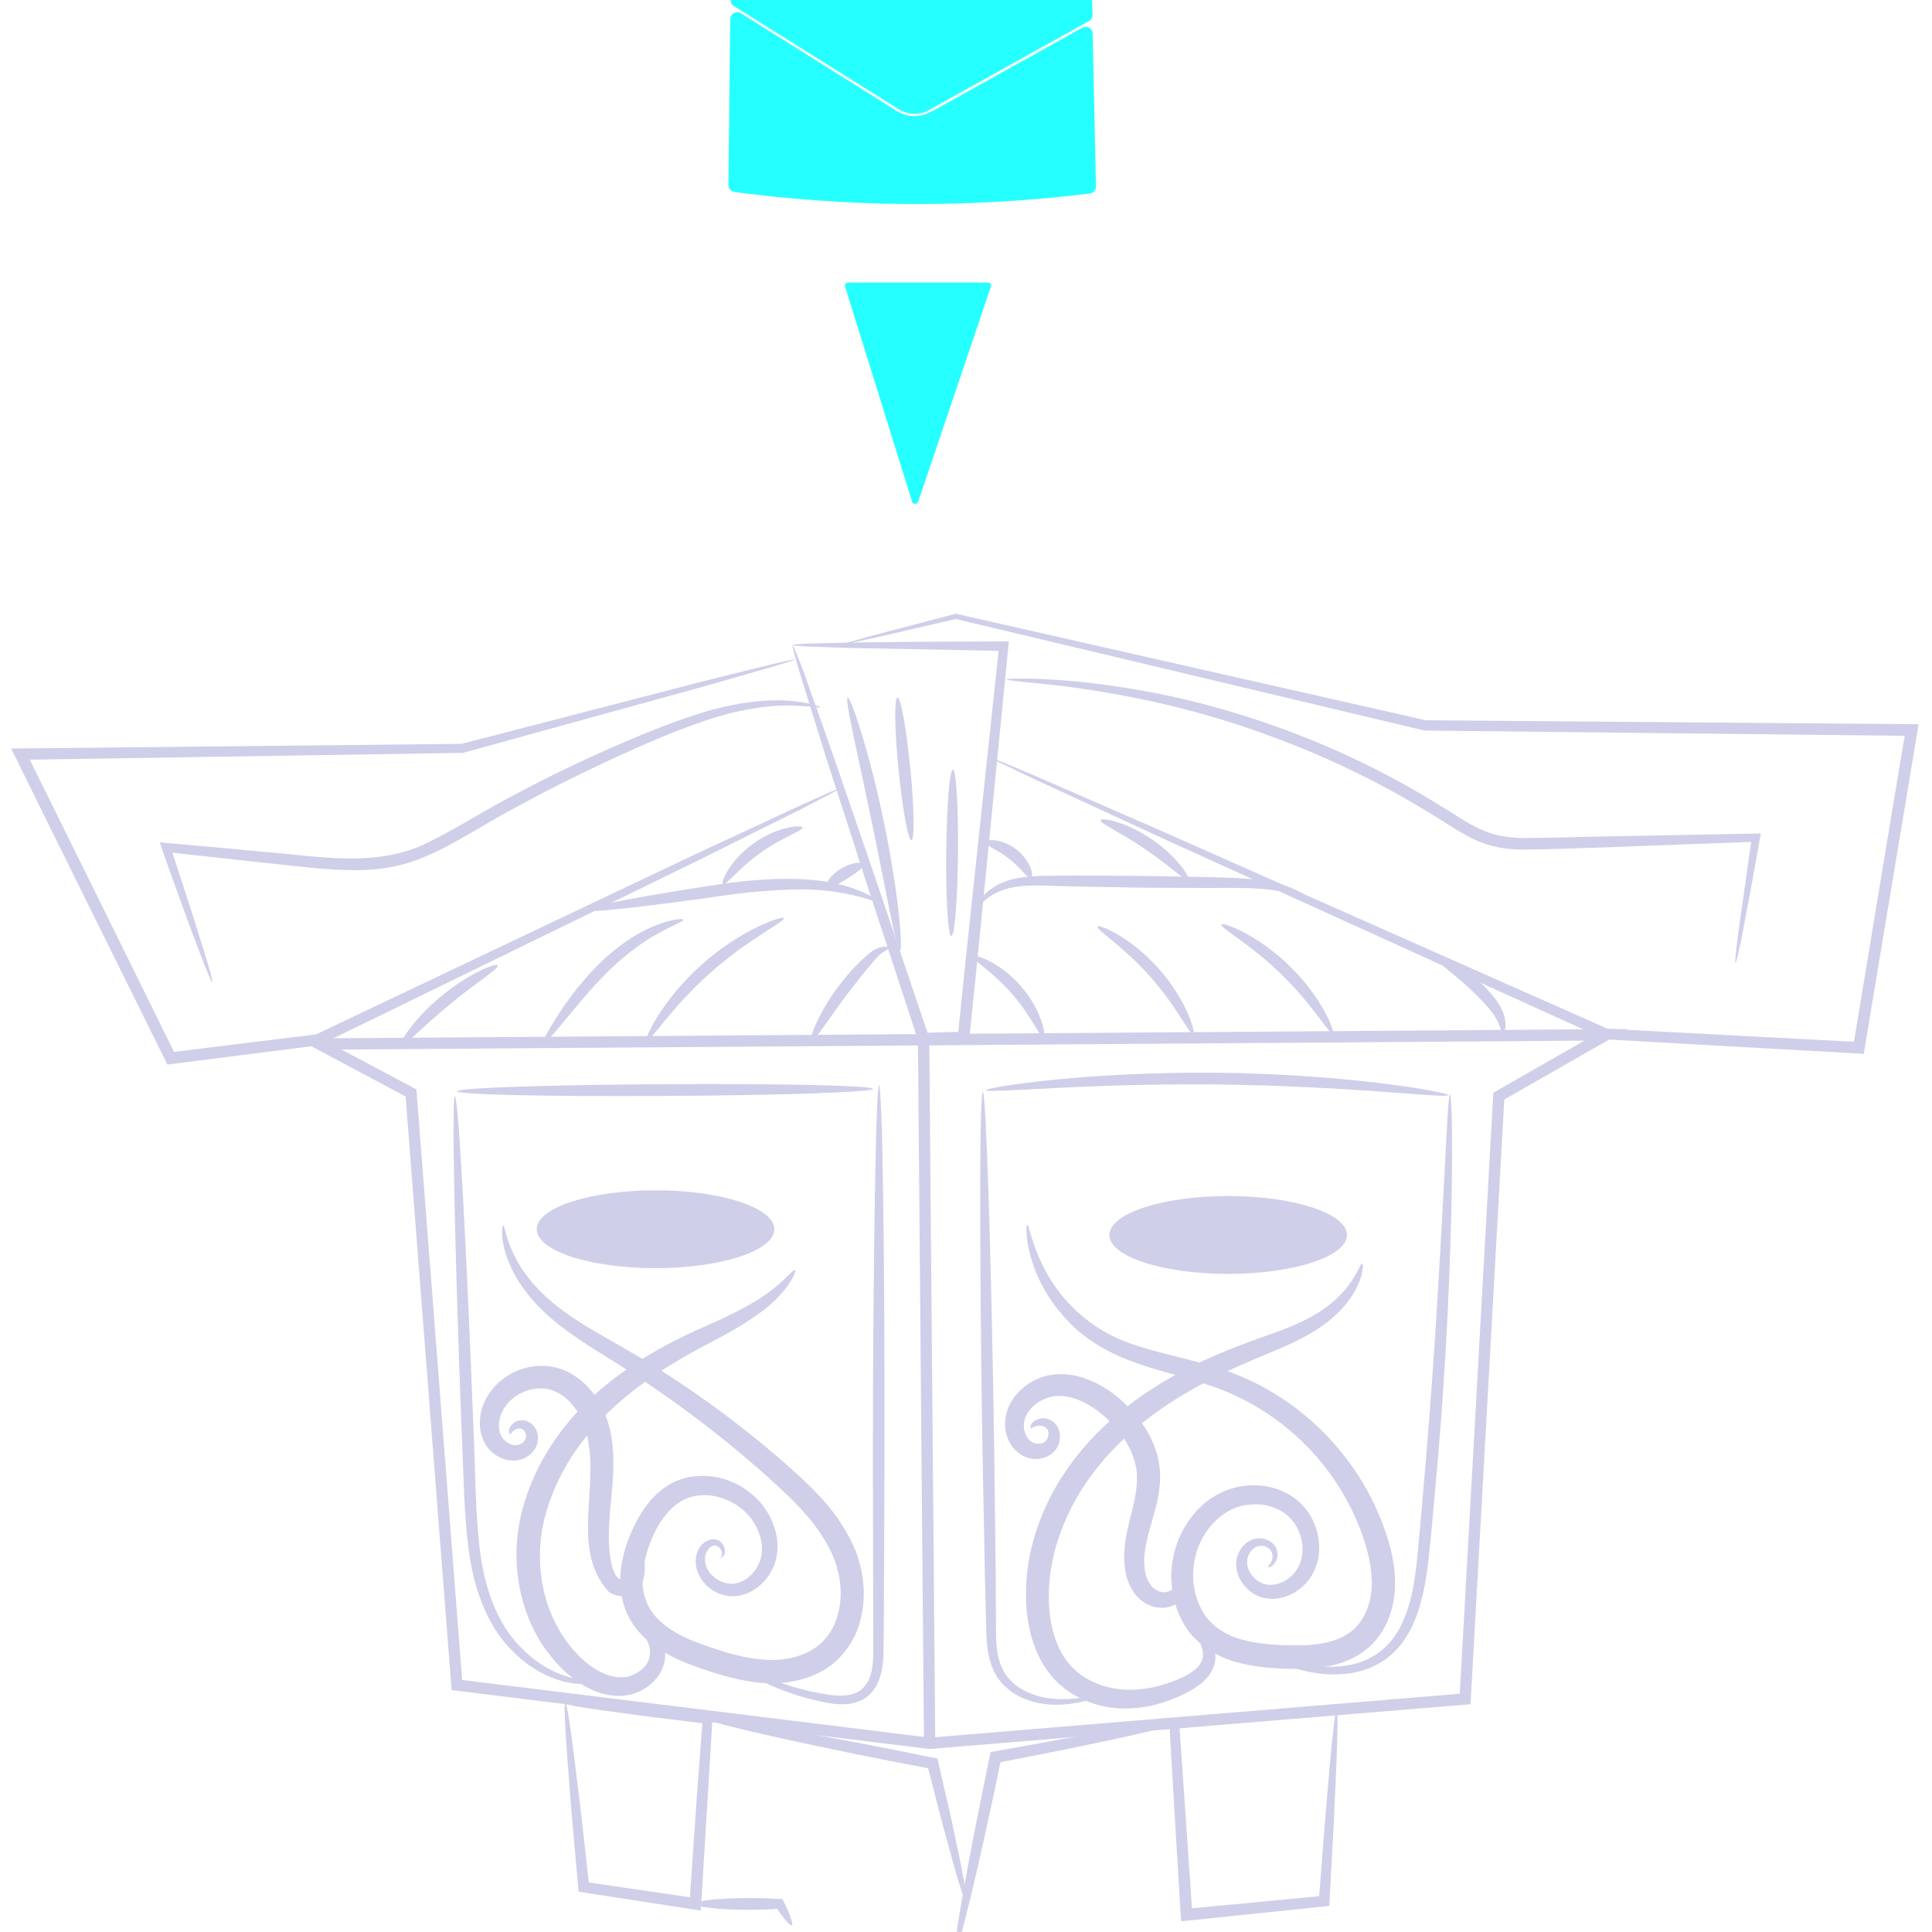
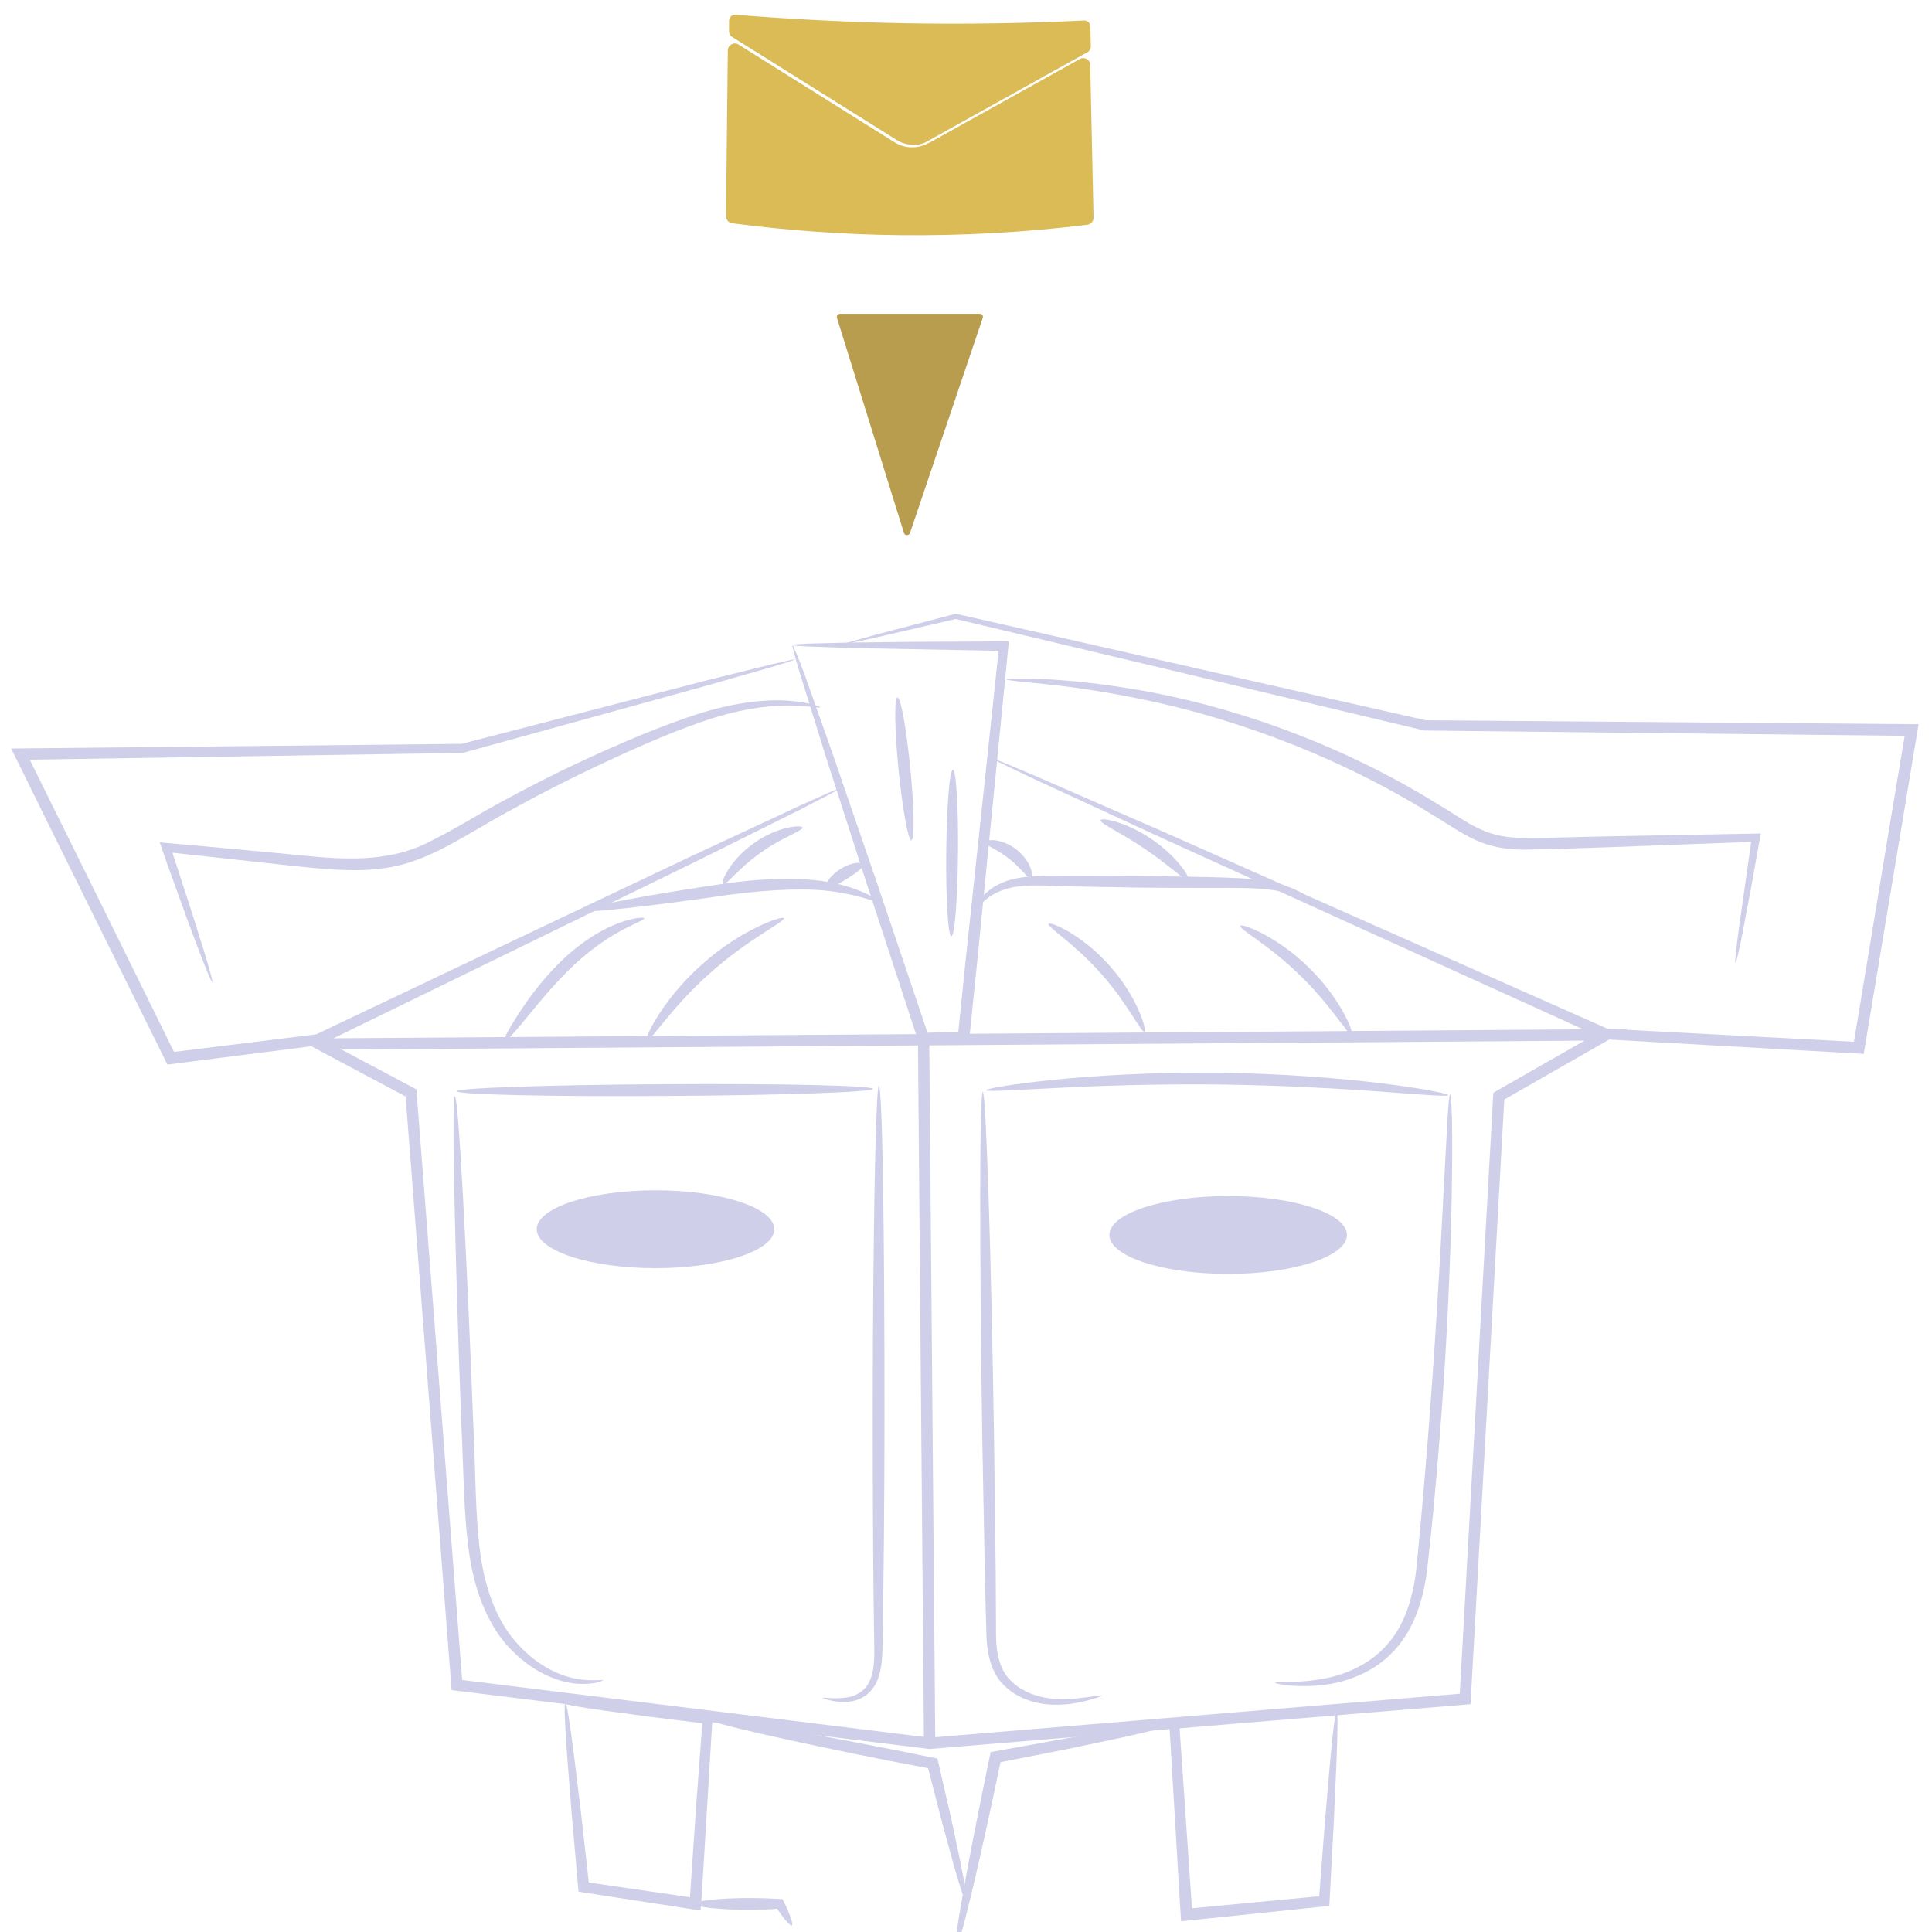
<svg xmlns="http://www.w3.org/2000/svg" id="sobre" viewBox="0 0 128 128">
  <defs>
    <style>
      .cls-1 {
        fill: #cfcfea;
      }

      .cls-2 {
-         fill: aqua;
+         fill: #ad8c2f;
+       }
+ 
+       .cls-2, .cls-3 {
        opacity: .85;
      }

-       .cls-3 {
+       .cls-4 {
        fill: none;
        stroke: #cfcfea;
        stroke-miterlimit: 10;
        stroke-width: .75px;
      }
+ 
+       .cls-3 {
+         fill: #d4af37;
+       }
    </style>
  </defs>
-   <path class="cls-2" d="M60.58,7.53c.48.02.84-.15,1.06-.29l10.53-5.86c.13-.07.21-.21.21-.37l-.03-1.32c0-.23-.2-.41-.43-.4-3.93.19-7.92.25-11.85.18-3.73-.07-7.5-.26-11.22-.56-.24-.02-.44.16-.44.4V.03c0,.14.06.27.18.35l10.97,6.87c.21.13.56.28,1.01.29Z" />
  <path class="cls-1" d="M37.47,112.86c.08,0,.28,1.23.55,3.37.13,1.07.29,2.37.47,3.84.16,1.39.33,2.96.52,4.65,2.07.3,4.33.63,6.71.98h0s0-.09,0-.09l.03-.52c.14-2.07.28-4.07.41-5.96.13-1.77.26-3.44.37-4.96-1.3-.16-2.49-.31-3.55-.44-1.14-.15-2.14-.29-2.97-.4-1.64-.23-2.57-.4-2.57-.47,0-.07.95-.03,2.61.09.83.07,1.83.15,2.98.24,1.25.12,2.65.25,4.19.39-.2,3.33-.44,7.29-.7,11.55-.03.49-.06.97-.1,1.45-2.87-.44-5.6-.87-8.09-1.25-.17-1.89-.32-3.65-.46-5.21-.12-1.48-.22-2.78-.3-3.85-.15-2.15-.2-3.41-.13-3.41Z" />
  <path class="cls-1" d="M64.03,126.04c-.09.02-.41-.94-.87-2.57-.22-.82-.49-1.8-.79-2.9-.27-1.04-.56-2.19-.88-3.42-.82-.16-1.68-.32-2.56-.49-3.34-.66-6.36-1.3-8.54-1.8-2.18-.5-3.51-.86-3.49-.97.02-.11,1.39.07,3.6.43,2.2.36,5.24.92,8.58,1.58,1.04.21,2.06.41,3.03.61.32,1.41.62,2.73.9,3.92.24,1.12.45,2.11.62,2.94.33,1.66.49,2.66.4,2.69Z" />
  <path class="cls-1" d="M52.47,127.56c-.06.03-.2-.08-.39-.3-.1-.11-.2-.25-.32-.41-.1-.13-.3-.44-.29-.39h-.04s-.22.03-.22.03c-.16,0-.32.01-.48.02-.33,0-.68.01-1.05.02-1.99,0-3.6-.17-3.6-.39s1.61-.39,3.6-.39c.36,0,.71.01,1.05.02.39.02.77.03,1.11.05.25.48.28.56.37.78.08.18.14.35.19.49.09.28.12.45.06.48Z" />
  <path class="cls-1" d="M88.56,113.37c.08,0,.07,1.29-.02,3.51-.05,1.11-.11,2.45-.18,3.98-.09,1.62-.18,3.44-.29,5.41-2.98.31-6.3.66-9.82,1.02-.03-.42-.05-.83-.08-1.26-.26-4.45-.51-8.61-.72-12.15,1.73-.11,3.32-.21,4.73-.3,1.31-.07,2.45-.13,3.4-.18,1.88-.09,2.96-.1,2.97-.03,0,.07-1.06.22-2.94.42-.94.09-2.08.21-3.39.33-1.21.11-2.58.23-4.07.37.23,3.34.5,7.28.79,11.49l.03.45c3.02-.29,5.87-.56,8.43-.8.13-1.75.26-3.37.37-4.81.13-1.52.24-2.86.34-3.97.2-2.21.36-3.48.43-3.48Z" />
  <path class="cls-1" d="M63.32,129.08c-.11-.02.08-1.41.48-3.64.39-2.23.99-5.3,1.69-8.68.05-.23.1-.46.14-.68,1.74-.31,3.39-.61,4.9-.89,1.42-.24,2.7-.45,3.78-.63,2.15-.33,3.49-.49,3.51-.38.02.1-1.28.45-3.41.92-1.07.23-2.34.49-3.75.79-1.34.26-2.82.55-4.37.86h0s-.04.17-.04.17c-.7,3.38-1.38,6.43-1.91,8.63-.53,2.2-.91,3.55-1.02,3.53Z" />
  <g>
-     <polygon class="cls-3" points="21.15 69.17 27.23 72.41 30.27 111.64 61.59 115.5 97.07 112.56 99.3 72.62 106.4 68.56 21.15 69.17" />
-     <line class="cls-3" x1="61.59" y1="115.5" x2="61.19" y2="68.84" />
+     <polygon class="cls-4" points="21.15 69.17 27.23 72.41 30.27 111.64 61.59 115.5 97.07 112.56 99.3 72.62 106.4 68.56 21.15 69.17" />
+     <line class="cls-4" x1="61.59" y1="115.5" x2="61.19" y2="68.84" />
  </g>
  <ellipse class="cls-1" cx="43.43" cy="81.44" rx="7.87" ry="2.58" />
  <ellipse class="cls-1" cx="81.37" cy="81.82" rx="7.87" ry="2.58" />
-   <path class="cls-1" d="M84.02,103.78c-.04-.05.28-.19.29-.66,0-.23-.1-.48-.38-.62-.28-.14-.67-.12-.95.16-.29.27-.45.75-.3,1.22.14.46.57.93,1.11,1.07.54.15,1.22-.04,1.72-.49.52-.44.81-1.14.79-1.91-.02-.76-.37-1.58-.97-2.12-.61-.54-1.51-.83-2.42-.75-1.87.06-3.52,1.82-3.81,3.94-.15,1.04.02,2.18.56,3.11.52.94,1.45,1.57,2.59,1.89,1.13.32,2.45.39,3.75.39,1.28-.01,2.56-.2,3.46-.88.9-.66,1.37-1.84,1.42-3.01.05-1.19-.26-2.43-.69-3.61-.86-2.35-2.26-4.4-3.93-6.01-1.66-1.61-3.58-2.77-5.51-3.5-1.94-.72-3.93-1.12-5.69-1.78-1.77-.63-3.29-1.6-4.32-2.71-1.05-1.09-1.7-2.24-2.1-3.21-.78-1.97-.65-3.17-.59-3.16.14-.03.23,1.14,1.14,2.91.89,1.74,2.8,4.12,6.23,5.13,1.68.57,3.65.89,5.76,1.61,2.11.73,4.22,1.95,6.06,3.67,1.83,1.72,3.4,3.93,4.37,6.52.48,1.28.87,2.68.81,4.21-.06,1.51-.65,3.16-2.03,4.19-1.37,1.01-2.98,1.17-4.38,1.19-1.41-.01-2.79-.07-4.19-.48-1.38-.38-2.76-1.31-3.45-2.61-.71-1.28-.9-2.73-.69-4.06.22-1.34.84-2.56,1.75-3.48.91-.93,2.18-1.49,3.4-1.53,1.22-.06,2.45.34,3.31,1.16.86.82,1.26,1.94,1.26,2.99,0,1.06-.48,2.1-1.26,2.69-.75.6-1.75.84-2.61.56-.85-.3-1.4-.99-1.58-1.72-.18-.75.13-1.49.63-1.87.51-.41,1.19-.36,1.58-.09.43.26.54.76.46,1.06-.17.64-.63.67-.61.62Z" />
-   <path class="cls-1" d="M68.28,94.62s-.06-.22.2-.44c.24-.19.83-.41,1.4.1.35.35.46.95.22,1.49-.23.58-.96.97-1.65.88-.71-.05-1.41-.62-1.67-1.33-.3-.7-.24-1.6.15-2.33.39-.73,1.04-1.31,1.84-1.65.81-.36,1.78-.38,2.64-.16,1.75.46,3.17,1.64,4.26,3.13.74,1.04,1.22,2.33,1.19,3.6-.02,1.26-.39,2.32-.65,3.27-.27.95-.46,1.8-.39,2.56.04.77.35,1.37.81,1.61.47.27.91.13,1.24-.23.32-.35.45-.8.51-1.2.1-.79.08-1.3.2-1.3.09,0,.31.41.4,1.32.03.45,0,1.09-.42,1.71-.2.3-.52.61-.97.77-.45.16-.98.13-1.44-.07-.96-.4-1.52-1.47-1.62-2.47-.15-1.03.05-2.08.29-3.07.24-.99.52-1.97.51-2.91,0-.92-.35-1.86-.94-2.71-.87-1.22-2.12-2.24-3.35-2.58-.62-.17-1.22-.17-1.73.03-.53.2-.98.56-1.23.98-.54.82-.12,1.92.53,2.01.33.07.61-.03.74-.25.15-.23.14-.51.05-.67-.15-.26-.55-.29-.74-.23-.21.05-.31.17-.36.14Z" />
-   <path class="cls-1" d="M78.7,106.08c.06,0,.08.19.2.5.12.31.39.72.8,1.26.2.27.44.59.63,1.02.19.42.3,1.03.06,1.61-.23.58-.69,1.01-1.19,1.34-.51.33-1.05.58-1.65.81-1.19.45-2.64.74-4.2.47-1.52-.25-3.19-1.13-4.16-2.7-.97-1.54-1.27-3.41-1.21-5.25.07-1.85.55-3.74,1.38-5.49,1.66-3.54,4.5-6.11,7.28-7.83,2.78-1.75,5.6-2.75,7.86-3.54,1.12-.41,2.09-.84,2.86-1.33.77-.49,1.36-1.03,1.77-1.52.83-1,.99-1.75,1.12-1.72.08,0,.13.85-.63,2.07-.38.6-.96,1.27-1.77,1.88-.8.61-1.82,1.15-2.95,1.64-2.26.94-4.88,1.99-7.49,3.72-2.59,1.7-5.14,4.09-6.64,7.29-.75,1.58-1.19,3.26-1.27,4.89-.08,1.63.18,3.22.9,4.43.7,1.21,1.93,1.92,3.18,2.19,1.25.27,2.51.1,3.6-.24,1.08-.35,2.08-.81,2.4-1.46.34-.63-.09-1.37-.41-1.95-.33-.59-.57-1.12-.6-1.51-.03-.39.06-.58.1-.58Z" />
-   <path class="cls-1" d="M47.74,103.2s.25-.26-.06-.64c-.15-.18-.38-.24-.62-.05-.23.18-.41.56-.34.97.06.81,1.21,1.79,2.33,1.33.55-.21,1.06-.72,1.29-1.36.24-.63.18-1.42-.16-2.14-.33-.73-.92-1.38-1.69-1.78-.77-.41-1.71-.6-2.58-.38-1.74.37-2.93,2.62-3.29,4.73-.16,1.08,0,2.16.64,3,.63.85,1.68,1.46,2.84,1.91,2.36.87,5.08,1.75,7.31.72,1.09-.48,1.82-1.44,2.11-2.58.31-1.14.19-2.4-.2-3.5-.84-2.26-2.7-4-4.48-5.6-3.58-3.2-7.12-5.72-10.21-7.65-1.55-.96-2.99-1.86-4.13-2.85-1.14-.98-1.95-2.03-2.45-2.97-1-1.91-.79-3.18-.72-3.16.14-.03.15,1.17,1.24,2.85.54.83,1.35,1.74,2.48,2.6,1.12.87,2.54,1.67,4.14,2.58,3.21,1.83,6.89,4.31,10.59,7.52,1.81,1.59,3.9,3.41,4.96,6.14.5,1.38.66,2.91.27,4.42-.35,1.5-1.46,2.97-2.96,3.61-1.47.67-3.09.71-4.52.46-1.45-.26-2.72-.69-4.02-1.18-1.27-.52-2.58-1.23-3.47-2.45-.91-1.22-1.09-2.8-.86-4.1.23-1.33.72-2.49,1.4-3.55.67-1.05,1.75-1.98,3.03-2.23,2.53-.49,4.81,1.07,5.57,2.99.4.96.46,2.04.06,2.95-.38.89-1.1,1.55-1.93,1.82-.83.29-1.74.04-2.29-.41-.57-.44-.91-1.09-.93-1.7-.03-.62.26-1.16.7-1.41.22-.12.46-.17.7-.1.22.07.35.23.43.37.16.28.13.57.01.71-.11.13-.21.13-.21.11Z" />
-   <path class="cls-1" d="M33.8,95.02s-.14-.13-.04-.4c.1-.23.44-.64,1.08-.49.29.08.56.32.7.64.15.31.15.78-.06,1.15-.2.37-.56.66-1.02.79-.46.12-.97.05-1.4-.18-.43-.22-.82-.61-1.04-1.11-.22-.49-.27-1.05-.2-1.58.14-1.07.84-2.1,1.84-2.71.98-.62,2.35-.87,3.61-.39,1.24.48,2.17,1.52,2.7,2.68.55,1.19.67,2.43.67,3.55,0,1.13-.14,2.17-.22,3.13-.08.96-.12,1.85-.04,2.65.08.8.26,1.58.59,1.81.38.27.65.19.84-.26.18-.43.15-.94.21-1.38.05-.44.19-.81.36-1,.17-.19.3-.23.34-.19.07.09-.19.42-.09,1.2.02.38.18.91.02,1.63-.08.34-.29.8-.78,1.05-.5.25-1.09.15-1.52-.13-2.83-3.05-.2-7.73-1.79-11.4-.41-.89-1.07-1.61-1.84-1.92-.75-.31-1.63-.19-2.32.2-.69.39-1.17,1.02-1.3,1.69-.14.68.07,1.24.51,1.52.43.3.91.19,1.13-.1.22-.24.09-.66-.12-.77-.19-.13-.48-.02-.6.09-.13.11-.17.23-.23.23Z" />
-   <path class="cls-1" d="M41.72,104.52c.11.04-.22.7.39,1.68.27.49.79.96,1.34,1.72.26.38.54.86.61,1.48.07.62-.16,1.31-.59,1.82-.43.51-1.03.89-1.75,1.06-.73.16-1.47.06-2.17-.19-1.39-.53-2.5-1.57-3.41-2.82-1.8-2.52-2.46-6.18-1.44-9.57.98-3.4,3.17-6.09,5.46-7.95,2.3-1.88,4.71-3.07,6.7-3.94,1.98-.87,3.48-1.68,4.39-2.44.92-.73,1.31-1.29,1.42-1.22.08.04-.14.73-1,1.66-.84.95-2.38,1.98-4.31,2.98-1.92,1-4.15,2.23-6.26,4.05-2.09,1.8-4.02,4.27-4.89,7.28-.9,2.99-.36,6.13,1.12,8.33.73,1.09,1.69,2.01,2.69,2.43.49.21,1.02.29,1.46.22.45-.08.87-.31,1.16-.61.62-.61.49-1.41.08-2.1-.4-.68-.92-1.3-1.15-1.93-.25-.61-.26-1.17-.15-1.51.11-.34.27-.46.31-.44Z" />
  <path class="cls-1" d="M39.95,111.33s-.14.08-.43.15c-.29.06-.73.11-1.3.07-1.12-.08-2.78-.67-4.23-2.13-1.5-1.42-2.51-3.78-2.89-6.4-.39-2.64-.38-5.52-.53-8.53-.23-6.03-.39-11.5-.47-15.45-.04-1.98-.06-3.58-.05-4.69,0-1.11.03-1.72.09-1.72.05,0,.13.61.22,1.71s.19,2.7.3,4.68c.22,3.95.47,9.41.7,15.44.15,3.01.12,5.91.46,8.45.34,2.55,1.23,4.74,2.58,6.12,1.31,1.42,2.82,2.04,3.87,2.21,1.07.17,1.68.01,1.69.09Z" />
  <path class="cls-1" d="M57.84,72.14c0,.22-6.17.43-13.78.47-7.61.05-13.79-.09-13.79-.31,0-.22,6.17-.43,13.78-.47,7.61-.05,13.79.09,13.79.31Z" />
-   <path class="cls-1" d="M48.34,110.08c.03-.05.64.3,1.79.8,1.14.49,2.88,1.15,5.07,1.44.53.05,1.11.03,1.58-.2.47-.23.8-.71.94-1.3.15-.59.14-1.26.14-1.97,0-.71,0-1.44-.01-2.19,0-2.99-.01-6.28-.02-9.74,0-6.91.06-13.16.13-17.69.04-2.26.08-4.1.13-5.36.05-1.27.1-1.97.15-1.97s.1.7.15,1.97.09,3.1.12,5.36c.07,4.53.1,10.78.09,17.69-.01,3.45-.03,6.74-.04,9.74,0,.75-.01,1.48-.02,2.19,0,.71,0,1.43-.2,2.13-.17.7-.64,1.38-1.3,1.68-.65.3-1.32.28-1.9.21-2.3-.38-4-1.13-5.14-1.72-1.13-.6-1.68-1.04-1.66-1.08Z" />
+   <path class="cls-1" d="M54.51,112.49c0-.08.63.12,1.67-.04.51-.09,1.11-.39,1.42-1.04.32-.64.34-1.52.32-2.49-.07-3.92-.1-9.35-.1-15.34s.06-11.41.13-15.34c.04-1.96.08-3.55.13-4.65.05-1.1.1-1.7.15-1.7s.1.61.15,1.7c.05,1.1.09,2.69.12,4.65.07,3.92.1,9.35.1,15.34s-.06,11.41-.13,15.34c-.01.98-.06,1.94-.48,2.69-.42.77-1.2,1.09-1.76,1.13-.58.06-1.01-.03-1.29-.1-.28-.07-.43-.14-.42-.16Z" />
  <path class="cls-1" d="M73.08,112.33s-.6.27-1.76.49c-.58.1-1.31.18-2.17.07-.84-.12-1.84-.44-2.65-1.25-.84-.81-1.12-2.12-1.15-3.35-.03-1.23-.06-2.54-.1-3.92-.05-2.76-.11-5.79-.17-8.97-.1-6.37-.14-12.13-.14-16.31,0-2.09.02-3.78.05-4.94s.07-1.81.12-1.82.12.64.18,1.81c.06,1.17.13,2.85.2,4.94.14,4.17.27,9.94.37,16.31.04,3.18.08,6.22.11,8.98,0,1.38.02,2.69.02,3.91,0,1.2.23,2.29.9,2.99.66.71,1.55,1.05,2.32,1.2.79.14,1.49.11,2.07.06,1.15-.12,1.79-.25,1.8-.19Z" />
  <path class="cls-1" d="M95.95,72.56c-.02.11-1.73-.04-4.49-.24-2.77-.2-6.59-.42-10.81-.47-4.23-.04-8.05.09-10.82.24-2.77.14-4.49.25-4.5.14-.01-.1,1.69-.41,4.46-.69,2.77-.28,6.62-.51,10.87-.47,4.25.05,8.1.36,10.86.7,2.76.34,4.45.69,4.44.79Z" />
-   <path class="cls-1" d="M82.49,109.01c.02-.05.65.19,1.77.61,1.11.37,2.8,1.03,4.87.74,1.02-.15,2.1-.59,2.89-1.48.8-.88,1.28-2.13,1.56-3.48.28-1.36.37-2.85.52-4.39.13-1.54.27-3.14.41-4.77.54-6.54.87-12.48,1.1-16.78.11-2.14.21-3.88.27-5.09.07-1.2.13-1.87.19-1.87.05,0,.09.67.12,1.87.02,1.21.02,2.95-.02,5.1-.08,4.31-.33,10.26-.87,16.82-.15,1.64-.29,3.24-.43,4.78-.16,1.54-.26,3.04-.58,4.47-.31,1.42-.85,2.79-1.79,3.77-.93,1-2.19,1.46-3.29,1.58-2.26.24-3.97-.54-5.06-1-1.1-.5-1.68-.84-1.66-.89Z" />
+   <path class="cls-1" d="M84.48,111.48c0-.06.64-.01,1.78-.08,1.11-.09,2.83-.28,4.48-1.41.81-.56,1.57-1.37,2.09-2.4.53-1.03.84-2.26,1-3.59.27-2.69.53-5.68.78-8.8.49-6.26.81-11.93,1.02-16.04.11-2.05.2-3.71.26-4.87.07-1.15.13-1.79.19-1.78s.09.64.12,1.79c.02,1.15.02,2.82-.02,4.88-.07,4.12-.3,9.81-.8,16.08-.25,3.14-.52,6.11-.84,8.84-.18,1.37-.53,2.69-1.14,3.8-.59,1.12-1.45,1.99-2.35,2.56-1.84,1.15-3.63,1.25-4.77,1.25-1.17-.02-1.8-.18-1.79-.22Z" />
  <path class="cls-1" d="M65.6,50.19s.28.08.79.29c.51.22,1.27.53,2.25.95,1.96.85,4.81,2.1,8.42,3.67,7.19,3.19,17.4,7.72,29.45,13.06,5.15.27,10.62.56,16.32.86.81-4.92,1.66-10.03,2.52-15.25.28-1.69.56-3.36.84-5.02-11.5-.13-22.29-.24-31.82-.35-13.45-3.2-24.34-5.79-31.05-7.39-2.35.55-4.19.97-5.44,1.26-.63.14-1.11.24-1.44.31-.33.07-.49.09-.5.08,0-.01.16-.07.48-.16.32-.09.8-.22,1.42-.4,1.26-.33,3.11-.82,5.48-1.44,6.73,1.53,17.65,4,31.14,7.06,9.78.08,20.85.17,32.65.26-.32,1.95-.65,3.93-.98,5.92-.91,5.46-1.8,10.78-2.65,15.92-5.99-.34-11.73-.66-17.13-.96-12.06-5.47-22.26-10.11-29.46-13.38-3.58-1.65-6.41-2.96-8.34-3.85-.96-.46-1.7-.81-2.2-1.05-.5-.24-.75-.38-.74-.4Z" />
  <path class="cls-1" d="M52.66,43.69s-.13.07-.38.15c-.26.08-.65.2-1.15.35-1.01.29-2.5.72-4.4,1.26-3.83,1.06-9.34,2.58-16.06,4.43-8.1.13-17.93.28-28.7.45,1.26,2.54,2.54,5.13,3.85,7.78,1.96,3.97,3.87,7.85,5.71,11.58,3.24-.4,6.39-.79,9.41-1.16,10.14-4.82,18.79-8.93,24.91-11.83,3.07-1.43,5.51-2.56,7.18-3.34.84-.38,1.48-.66,1.92-.86.44-.19.67-.28.68-.26,0,.02-.21.14-.63.37-.43.22-1.06.54-1.87.97-1.65.82-4.06,2.02-7.09,3.53-6.11,2.98-14.76,7.2-24.89,12.14-3.23.41-6.59.84-10.06,1.28-1.92-3.88-3.92-7.92-5.97-12.06-1.49-3.02-2.96-5.98-4.38-8.88,11.2-.11,21.42-.22,29.85-.31,6.72-1.74,12.23-3.17,16.06-4.16,1.92-.48,3.42-.85,4.45-1.1.51-.12.9-.21,1.17-.27.27-.06.4-.08.41-.06Z" />
  <path class="cls-1" d="M52.52,42.74s.32.67.78,1.93c.45,1.28,1.11,3.12,1.92,5.43.8,2.32,1.75,5.11,2.83,8.24,1.03,3.06,2.18,6.46,3.4,10.08.67-.02,1.35-.04,2.04-.06.15-1.5.31-3.03.47-4.59.83-7.75,1.59-14.9,2.2-20.65-4.1-.08-7.48-.14-9.84-.19-1.21-.04-2.16-.08-2.82-.1-.65-.03-.99-.07-.99-.1s.34-.06.99-.09c.65-.02,1.6-.04,2.82-.07,1.22-.01,2.7-.03,4.41-.05,1.81,0,3.86-.02,6.11-.03-.59,5.94-1.32,13.33-2.11,21.35-.18,1.79-.37,3.55-.54,5.26-1.11.03-2.2.06-3.28.09-1.25-3.83-2.43-7.42-3.49-10.65-1.01-3.15-1.91-5.96-2.67-8.29-.73-2.34-1.31-4.21-1.71-5.5-.39-1.29-.58-2-.53-2.02Z" />
  <path class="cls-1" d="M54.32,46.86c-.01.07-.77-.11-2.15-.12-1.38,0-3.37.27-5.7,1.09-2.33.8-5.05,2.02-8,3.44-1.48.72-3.01,1.51-4.57,2.37-1.58.84-3.12,1.85-4.86,2.72-.87.42-1.78.79-2.72,1-.94.22-1.89.29-2.8.29-1.84,0-3.54-.23-5.19-.4-1.64-.18-3.2-.35-4.66-.51-.73-.08-1.43-.16-2.1-.23l-.12-.02c-.05-.01,0,.06,0,.09.08.26.17.51.25.76.78,2.37,1.39,4.29,1.8,5.62.41,1.33.61,2.08.56,2.1s-.35-.7-.85-2c-.5-1.3-1.19-3.2-2.03-5.54-.12-.34-.25-.69-.37-1.05l-.14-.41-.07-.21s-.02-.04-.02-.05h.05s.11.02.11.02c.29.03.59.06.89.08.68.06,1.39.12,2.12.19,1.46.14,3.01.28,4.65.43,3.25.29,6.98.95,10.3-.88,1.67-.83,3.24-1.85,4.84-2.69,1.58-.86,3.13-1.64,4.63-2.35,3-1.4,5.74-2.56,8.14-3.32,2.4-.76,4.48-.96,5.88-.86.7.05,1.25.15,1.6.24.36.1.54.16.54.18Z" />
  <path class="cls-1" d="M114.98,63.79c-.05,0,.03-.81.22-2.24.19-1.37.48-3.33.82-5.77-2.65.1-5.83.21-9.38.35-1.85.05-3.75.15-5.8.16-1.02-.01-2.14-.18-3.13-.66-.99-.45-1.86-1.09-2.76-1.62-7.03-4.38-14.28-6.69-19.58-7.74-2.66-.54-4.84-.82-6.35-.97-1.51-.15-2.35-.23-2.35-.29,0-.03.21-.04.61-.05.4,0,1-.01,1.76.03,1.53.06,3.74.26,6.43.73,5.38.92,12.76,3.18,19.89,7.62.93.55,1.78,1.17,2.68,1.58.89.43,1.84.58,2.82.6,1.97,0,3.93-.08,5.76-.11,3.8-.07,7.2-.14,10.04-.19-.25,1.4-.48,2.66-.68,3.78-.19,1.01-.36,1.88-.49,2.6-.28,1.42-.46,2.21-.51,2.2Z" />
-   <path class="cls-1" d="M45.29,60.92c.03.12-.64.34-1.62.88-.98.53-2.24,1.42-3.45,2.63-1.21,1.2-2.18,2.44-2.91,3.31-.72.88-1.21,1.41-1.3,1.35-.09-.06.23-.7.85-1.67.62-.97,1.54-2.28,2.81-3.54,1.27-1.26,2.67-2.15,3.77-2.57,1.1-.44,1.84-.47,1.86-.38Z" />
+   <path class="cls-1" d="M42.68,60.83c.03.12-.64.34-1.62.88-.98.53-2.24,1.42-3.45,2.63-1.21,1.2-2.18,2.44-2.91,3.31-.72.88-1.21,1.41-1.3,1.35-.09-.06.23-.7.85-1.67.62-.97,1.54-2.28,2.81-3.54,1.27-1.26,2.67-2.15,3.77-2.57,1.1-.44,1.84-.47,1.86-.38Z" />
  <path class="cls-1" d="M51.93,60.84c.1.21-2.41,1.4-4.92,3.66-2.52,2.23-3.98,4.6-4.19,4.47-.18-.07,1.03-2.72,3.67-5.06,2.62-2.36,5.38-3.26,5.44-3.08Z" />
-   <path class="cls-1" d="M58.91,62.82c-.01.11-.43.16-.88.69-.46.53-1.11,1.33-1.78,2.2-1.35,1.76-2.28,3.32-2.48,3.22-.19-.08.46-1.86,1.86-3.69.71-.92,1.42-1.65,2.04-2.14.32-.24.65-.37.89-.38.24-.01.36.06.36.11Z" />
  <path class="cls-1" d="M58.16,59.71c-.06.12-1.06-.37-2.81-.62-1.74-.28-4.19-.17-6.9.17-5.41.79-9.83,1.28-9.87,1.07-.04-.21,4.33-1.05,9.77-1.84,2.73-.35,5.29-.37,7.09.06,1.8.41,2.76,1.09,2.71,1.16Z" />
  <path class="cls-1" d="M53.17,54.82c.05.22-1.36.65-2.78,1.68-1.44,1.01-2.3,2.19-2.49,2.08-.19-.08.45-1.59,2.04-2.71,1.58-1.14,3.21-1.24,3.23-1.04Z" />
  <path class="cls-1" d="M57.17,57.28c.07.21-.45.56-1.07.95-.62.38-1.17.69-1.32.53-.15-.15.2-.76.92-1.2.71-.44,1.42-.48,1.48-.28Z" />
-   <path class="cls-1" d="M32.98,63.96c.1.2-1.48,1.17-3.22,2.62-1.75,1.43-3.01,2.8-3.19,2.66-.17-.12.86-1.76,2.69-3.26,1.82-1.51,3.63-2.21,3.71-2.02Z" />
  <path class="cls-1" d="M64.74,60.12s.03-.36.45-.82c.41-.45,1.2-.95,2.28-1.13,1.08-.2,2.32-.14,3.68-.16,1.37,0,2.88.01,4.46.02,1.58.03,3.09.06,4.46.08,1.37.04,2.62.06,3.67.24,2.13.31,3.2,1.25,3.13,1.31-.06.11-1.16-.61-3.2-.76-1.01-.1-2.23-.07-3.61-.07-1.37,0-2.88-.01-4.46-.02-1.58-.03-3.09-.06-4.46-.08-1.37-.02-2.61-.13-3.59-.01-.99.1-1.72.47-2.15.81-.44.34-.6.63-.66.59Z" />
  <path class="cls-1" d="M78.72,58.28c-.17.14-1.28-.97-2.86-2.03-1.57-1.08-3.01-1.69-2.94-1.91.05-.2,1.7.11,3.38,1.26,1.69,1.14,2.58,2.56,2.42,2.68Z" />
  <path class="cls-1" d="M68.3,58.16c-.21.08-.65-.65-1.44-1.26-.78-.63-1.59-.88-1.56-1.1,0-.21,1.07-.28,2.05.49.98.77,1.16,1.83.96,1.87Z" />
-   <path class="cls-1" d="M69.13,68.7c-.22.07-.82-1.42-2.09-2.86-1.26-1.46-2.65-2.25-2.55-2.46.06-.19,1.75.34,3.14,1.95,1.4,1.59,1.7,3.34,1.5,3.38Z" />
-   <path class="cls-1" d="M79.06,68.53c-.21.09-1.12-1.89-2.87-3.84-1.73-1.97-3.59-3.1-3.48-3.3.07-.19,2.21.69,4.06,2.79,1.86,2.08,2.48,4.31,2.29,4.36Z" />
-   <path class="cls-1" d="M88.29,68.44c-.21.11-1.36-1.92-3.4-3.89-2.02-1.99-4.08-3.09-3.98-3.3.06-.19,2.39.65,4.52,2.74,2.15,2.08,3.04,4.38,2.86,4.45Z" />
-   <path class="cls-1" d="M99.57,68.41c-.12-.01-.15-.38-.41-.86-.25-.48-.78-1.07-1.42-1.7-1.27-1.25-2.52-2.04-2.42-2.24.08-.19,1.59.33,2.96,1.68.67.66,1.22,1.39,1.39,2.05.18.66,0,1.08-.1,1.06Z" />
-   <path class="cls-1" d="M59.62,62.98c-.22.03-.87-3.74-1.83-8.36-.95-4.62-1.85-8.34-1.63-8.4.2-.06,1.44,3.59,2.4,8.24.97,4.65,1.28,8.49,1.07,8.51Z" />
+   <path class="cls-1" d="M75.82,68.35c-.21.09-1.12-1.89-2.87-3.84-1.73-1.97-3.59-3.1-3.48-3.3.07-.19,2.21.69,4.06,2.79,1.86,2.08,2.48,4.31,2.29,4.36Z" />
+   <path class="cls-1" d="M89.55,68.53c-.21.11-1.36-1.92-3.4-3.89-2.02-1.99-4.08-3.09-3.98-3.3.06-.19,2.39.65,4.52,2.74,2.15,2.08,3.04,4.38,2.86,4.45Z" />
  <path class="cls-1" d="M60.38,55.67c-.21.02-.59-2.08-.85-4.69-.26-2.61-.29-4.75-.07-4.77s.59,2.08.85,4.69.29,4.75.07,4.77Z" />
  <path class="cls-1" d="M63.03,62.03c-.22,0-.37-2.47-.34-5.52.03-3.05.22-5.51.44-5.51.22,0,.37,2.47.34,5.52-.03,3.05-.22,5.51-.44,5.51Z" />
-   <path class="cls-2" d="M61.73,7.37c-.24.14-.63.32-1.14.32,0,0-.02,0-.03,0-.5,0-.88-.18-1.12-.32L49.09.88c-.31-.19-.71.03-.71.39l-.12,10.98c0,.23.17.44.4.47,3.65.48,7.37.75,11.04.79,4.16.05,8.36-.18,12.5-.69.24-.03.41-.23.41-.47l-.22-10.12c0-.35-.38-.56-.69-.39l-9.97,5.55Z" />
-   <path class="cls-2" d="M60.83,33.24l4.82-14.25c.05-.13-.05-.27-.2-.27h-9.26c-.14,0-.24.14-.2.27l4.44,14.25c.06.19.33.19.39,0Z" />
+   <g id="Mensaje">
+     <path class="cls-3" d="M60.47,9.6c.48.02.84-.15,1.06-.29l10.53-5.86c.13-.07.21-.21.21-.37l-.03-1.32c0-.23-.2-.41-.43-.4-3.93.19-7.92.25-11.85.18-3.73-.07-7.5-.26-11.22-.56-.24-.02-.44.16-.44.4v.7c0,.14.06.27.18.35l10.97,6.87c.21.13.56.28,1.01.29Z" />
+     <path class="cls-3" d="M61.58,9.44c-.24.14-.63.32-1.14.32,0,0-.02,0-.03,0-.5,0-.88-.18-1.12-.32l-10.36-6.49c-.31-.19-.71.03-.71.39l-.12,10.98c0,.23.17.44.4.47,3.65.48,7.37.75,11.04.79,4.16.05,8.36-.18,12.5-.69.24-.03.41-.23.41-.47l-.22-10.12c0-.35-.38-.56-.69-.39l-9.97,5.55Z" />
+     <path class="cls-2" d="M60.29,35.31l4.82-14.25c.05-.13-.05-.27-.2-.27h-9.26c-.14,0-.24.14-.2.27l4.44,14.25c.06.19.33.19.39,0Z" />
+   </g>
</svg>
